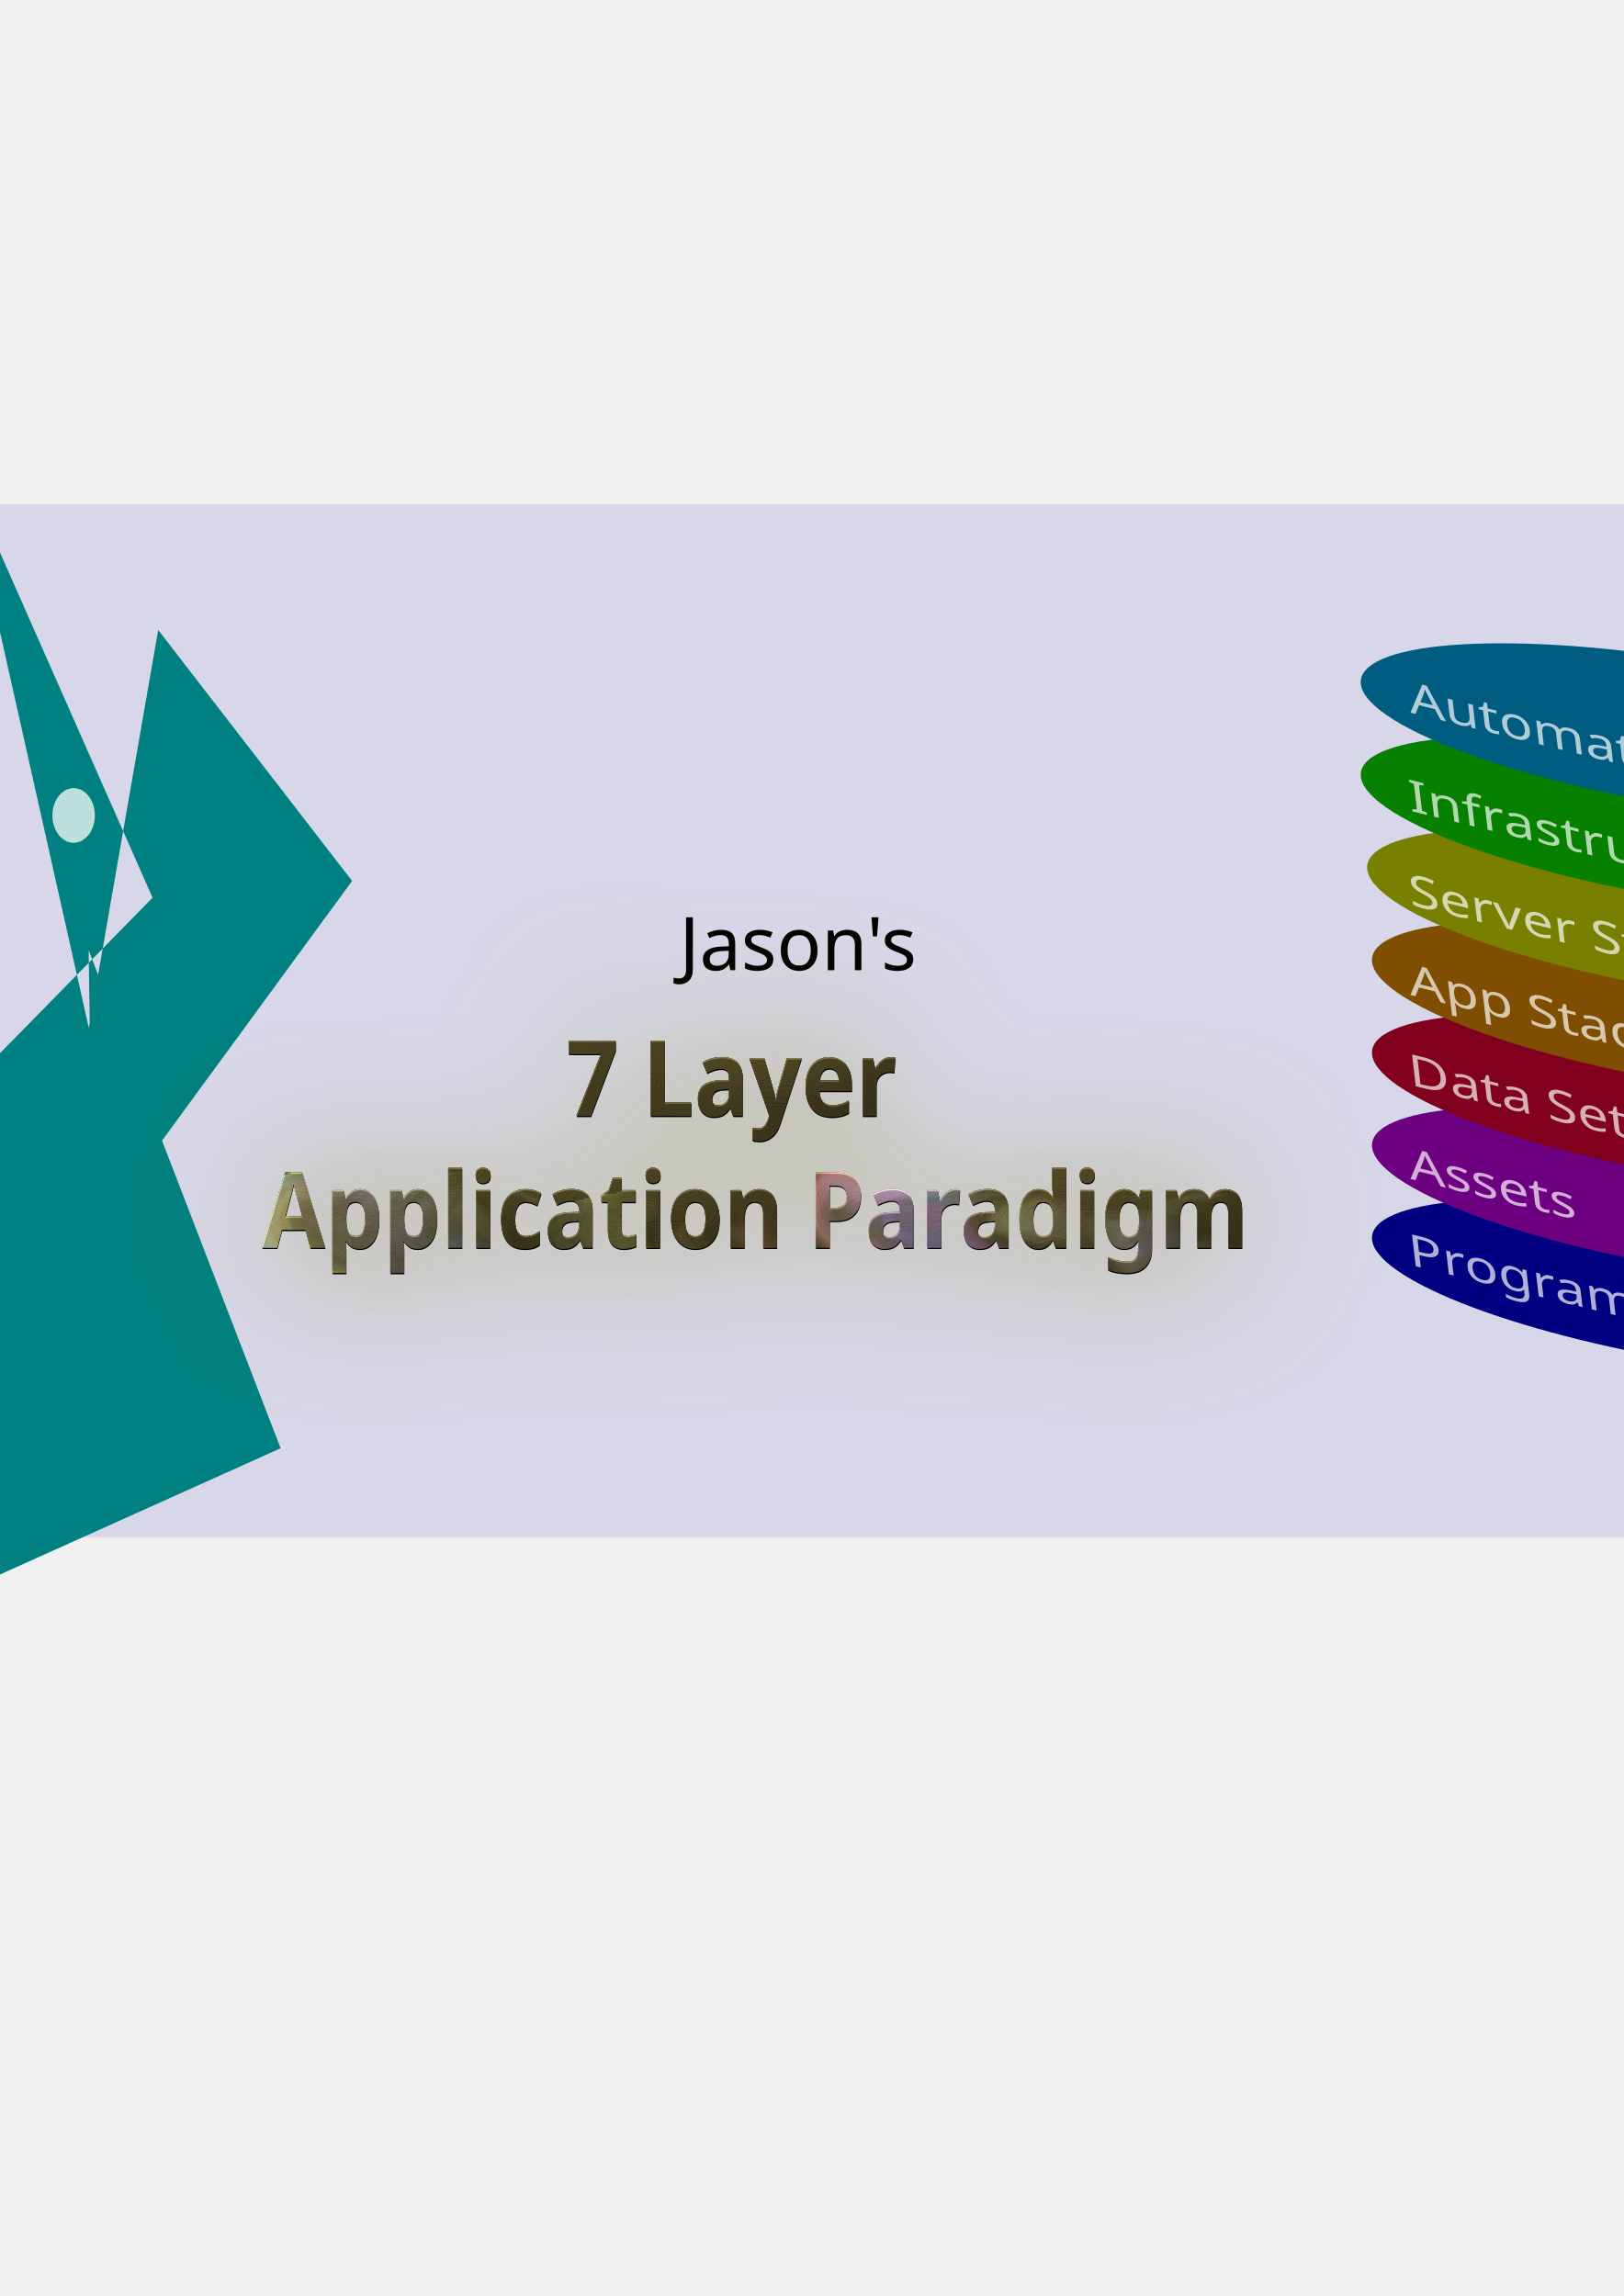
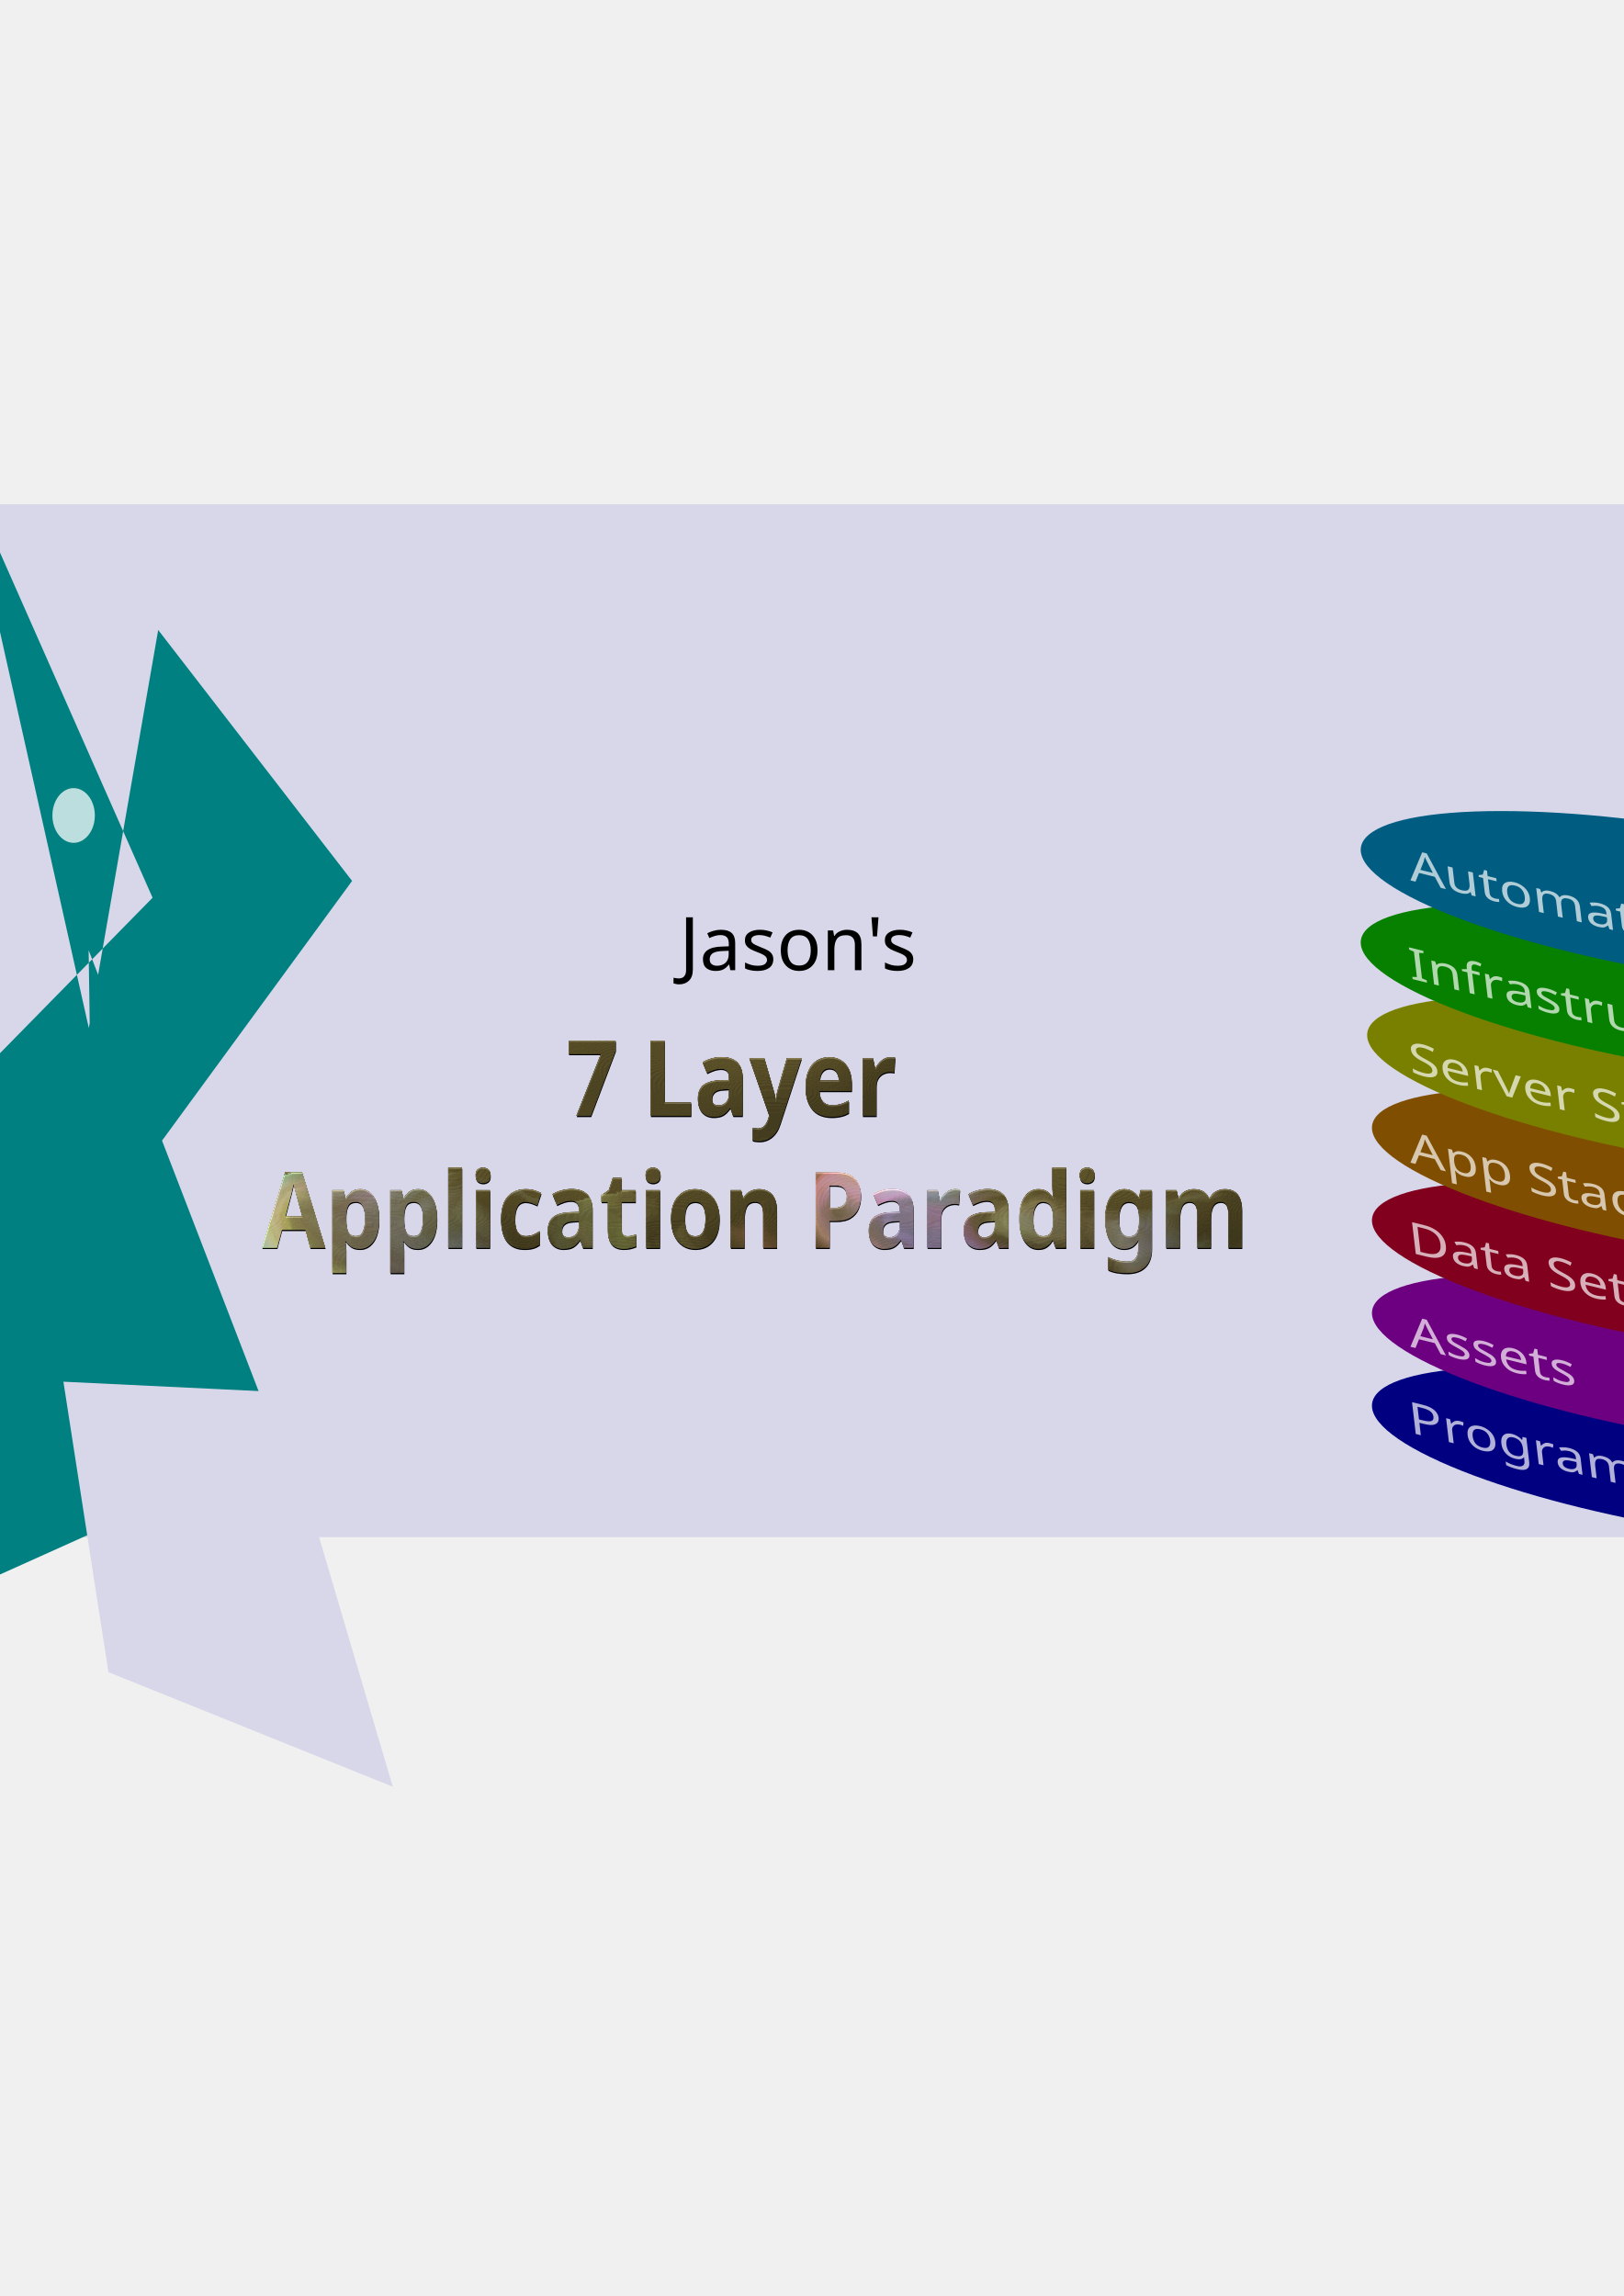
<svg xmlns="http://www.w3.org/2000/svg" xmlns:ns1="http://www.openswatchbook.org/uri/2009/osb" xmlns:xlink="http://www.w3.org/1999/xlink" width="210mm" height="297mm" viewBox="0 0 210 297" version="1.1" id="svg8">
  <defs id="defs2">
+     <linearGradient id="linearGradient4101" ns1:paint="solid">
+       <stop style="stop-color:#000000;stop-opacity:1;" offset="0" id="stop4099" />
+     </linearGradient>
    <linearGradient id="linearGradient5654" ns1:paint="solid">
      <stop style="stop-color:#ffffff;stop-opacity:0.688;" offset="0" id="stop5652" />
    </linearGradient>
    <filter width="1.5" x="-0.25" height="1.5" y="-0.25" style="color-interpolation-filters:sRGB;" id="filter3714">
      <feGaussianBlur result="result8" stdDeviation="3" id="feGaussianBlur3688" />
      <feTurbulence baseFrequency="0.03 0.03" numOctaves="8" type="fractalNoise" result="result7" seed="77" id="feTurbulence3690" />
      <feColorMatrix values="1 0 0 0 0 0 1 0 0 0 0 0 1 0 0 0 0 0 1.6 -0.6 " result="result5" id="feColorMatrix3692" />
      <feComposite in2="result8" operator="in" in="result7" result="result6" id="feComposite3694" />
      <feDisplacementMap in2="result6" result="result4" scale="60" yChannelSelector="A" xChannelSelector="A" in="result5" id="feDisplacementMap3696" />
      <feConvolveMatrix order="3 3" kernelMatrix="2 0 0 0 4 0 0 0 -2 " targetX="2" targetY="2" divisor="2" result="result9" id="feConvolveMatrix3698" />
      <feComposite in2="SourceGraphic" operator="atop" in="result9" result="result10" id="feComposite3700" />
      <feBlend in2="result10" mode="darken" result="fbSourceGraphic" id="feBlend3702" />
      <feGaussianBlur result="result0" in="fbSourceGraphic" stdDeviation="5" id="feGaussianBlur3704" />
      <feSpecularLighting specularExponent="25" specularConstant="1" surfaceScale="5" lighting-color="rgb(242,215,108)" result="result1" in="result0" id="feSpecularLighting3708">
        <feDistantLight azimuth="235" elevation="60" id="feDistantLight3706" />
      </feSpecularLighting>
      <feComposite operator="in" result="result2" in="result1" in2="fbSourceGraphic" id="feComposite3710" />
      <feComposite k3="1" k2="1" operator="arithmetic" result="result4" in="fbSourceGraphic" in2="result2" id="feComposite3712" />
    </filter>
    <filter width="1.5" x="-0.25" height="1.5" y="-0.25" style="color-interpolation-filters:sRGB;" id="filter2033">
      <feGaussianBlur result="result8" stdDeviation="3" id="feGaussianBlur2007" />
      <feTurbulence baseFrequency="0.03 0.03" numOctaves="8" type="fractalNoise" result="result7" seed="77" id="feTurbulence2009" />
      <feColorMatrix values="1 0 0 0 0 0 1 0 0 0 0 0 1 0 0 0 0 0 1.6 -0.6 " result="result5" id="feColorMatrix2011" />
      <feComposite in2="result8" operator="in" in="result7" result="result6" id="feComposite2013" />
      <feDisplacementMap in2="result6" result="result4" scale="60" yChannelSelector="A" xChannelSelector="A" in="result5" id="feDisplacementMap2015" />
      <feConvolveMatrix order="3 3" kernelMatrix="2 0 0 0 4 0 0 0 -2 " targetX="2" targetY="2" divisor="2" result="result9" id="feConvolveMatrix2017" />
      <feComposite in2="SourceGraphic" operator="atop" in="result9" result="result10" id="feComposite2019" />
      <feBlend in2="result10" mode="darken" result="fbSourceGraphic" id="feBlend2021" />
      <feGaussianBlur result="result0" in="fbSourceGraphic" stdDeviation="5" id="feGaussianBlur2023" />
      <feSpecularLighting specularExponent="25" specularConstant="1" surfaceScale="5" lighting-color="rgb(242,215,108)" result="result1" in="result0" id="feSpecularLighting2027">
        <feDistantLight azimuth="235" elevation="60" id="feDistantLight2025" />
      </feSpecularLighting>
      <feComposite operator="in" result="result2" in="result1" in2="fbSourceGraphic" id="feComposite2029" />
      <feComposite k3="1" k2="1" operator="arithmetic" result="result4" in="fbSourceGraphic" in2="result2" id="feComposite2031" />
    </filter>
-     <linearGradient xlink:href="#linearGradient5654" id="linearGradient3631" gradientUnits="userSpaceOnUse" x1="122.028" y1="135.126" x2="171.582" y2="135.126" />
    <filter style="color-interpolation-filters:sRGB" id="filter4009" x="-0.136" width="1.272" y="-0.744" height="2.489">
      <feGaussianBlur stdDeviation="8.654" id="feGaussianBlur4011" />
    </filter>
+     <linearGradient xlink:href="#linearGradient5654" id="linearGradient4073" gradientUnits="userSpaceOnUse" x1="122.028" y1="135.126" x2="171.582" y2="135.126" />
  </defs>
  <g id="layer1" style="display:inline">
    <rect style="fill:#d7d7e9;fill-opacity:1;stroke-width:0.246" id="rect5604" width="285.75" height="133.615" x="-30.427" y="65.225" />
    <rect id="rect3792" width="222.448" height="109.447" x="-4.677" y="60.894" style="fill:none;fill-opacity:1;stroke-width:0.265" />
-     <g id="g5541" transform="matrix(1.956497,0,0,2.101839,-94.31229,-104.2965)">
-       <path transform="matrix(0.6253211,0,0,0.9795797,21.28315,15.53329)" d="m 52.872,112.396 -0.45,-17.899 20.294,31.29 -44.443,11.883 2.838,-33.226 -11.623,-17.321 -5.127,21.011 24.678,-0.042 1.446,-5.568 18.696,-11.324 -19.951,-26.826 13.213,35.016 7.333,-25.011 20.497,15.766 z" id="path4613" style="fill:#008080;stroke-width:0.265" />
-       <ellipse ry="1.684" rx="1.403" cy="99.809" cx="53.072" id="path5537" style="fill:#ffffff;fill-opacity:0.742;stroke-width:0.265" />
+     <g id="g5541" transform="matrix(1.956497,0,0,2.101839,-94.31229,-104.2965)" style="stroke:none;stroke-opacity:1">
+       <path transform="matrix(0.6253211,0,0,0.9795797,21.28315,15.53329)" d="m 52.872,112.396 -0.45,-17.899 20.294,31.29 -44.443,11.883 2.838,-33.226 -11.623,-17.321 -5.127,21.011 24.678,-0.042 1.446,-5.568 18.696,-11.324 -19.951,-26.826 13.213,35.016 7.333,-25.011 20.497,15.766 z" id="path4613" style="fill:#008080;stroke-width:0.265;stroke:none;stroke-opacity:1" />
+       <ellipse ry="1.684" rx="1.403" cy="99.809" cx="53.072" id="path5537" style="fill:#ffffff;fill-opacity:0.742;stroke-width:0.265;stroke:none;stroke-opacity:1" />
    </g>
    <text id="text3686" y="125.504" x="87.86" style="font-style:normal;font-variant:normal;font-weight:normal;font-stretch:normal;font-size:12.788px;line-height:7.493px;font-family:Comfortaa;-inkscape-font-specification:'Comfortaa, Normal';font-variant-ligatures:normal;font-variant-caps:normal;font-variant-numeric:normal;font-feature-settings:normal;text-align:start;letter-spacing:0px;word-spacing:0px;writing-mode:lr-tb;text-anchor:start;fill:#000000;fill-opacity:1;stroke:none;stroke-width:0.3" xml:space="preserve">
      <tspan style="font-style:normal;font-variant:normal;font-weight:normal;font-stretch:normal;font-size:9.591px;font-family:Comfortaa;-inkscape-font-specification:'Comfortaa, Normal';font-variant-ligatures:normal;font-variant-caps:normal;font-variant-numeric:normal;font-feature-settings:normal;text-align:start;writing-mode:lr-tb;text-anchor:start;stroke-width:0.3" y="125.504" x="87.86" id="tspan3684">Jason's</tspan>
    </text>
-     <g id="g5739" transform="translate(30.1625,4.7625)">
+     <g id="g5739" transform="translate(30.1625,26.45834)">
      <g transform="translate(28.575,5.027083)" id="g5602">
        <ellipse style="fill:#000080;fill-opacity:1;stroke-width:0.182" id="path5581" cx="163.002" cy="359.976" rx="34.68" ry="26.769" transform="matrix(-1,0,0.8998763,0.4361451,0,0)" />
        <ellipse transform="matrix(-1,0,0.8998763,0.4361451,0,0)" ry="26.769" rx="34.68" cy="332.501" cx="138.277" id="ellipse5583" style="fill:#6d0080;fill-opacity:1;stroke-width:0.182" />
        <ellipse style="fill:#80001e;fill-opacity:1;stroke-width:0.182" id="ellipse5585" cx="113.553" cy="305.025" rx="34.68" ry="26.769" transform="matrix(-1,0,0.8998763,0.4361451,0,0)" />
        <ellipse transform="matrix(-1,0,0.8998763,0.4361451,0,0)" ry="26.769" rx="34.68" cy="277.55" cx="88.829" id="ellipse5587" style="fill:#804e00;fill-opacity:1;stroke-width:0.182" />
        <ellipse style="fill:#798000;fill-opacity:1;stroke-width:0.182" id="ellipse5589" cx="64.727" cy="250.075" rx="34.68" ry="26.769" transform="matrix(-1,0,0.8998763,0.4361451,0,0)" />
        <ellipse transform="matrix(-1,0,0.8998763,0.4361451,0,0)" ry="26.769" rx="34.68" cy="222.599" cx="40.833" id="ellipse5591" style="fill:#078000;fill-opacity:1;stroke-width:0.182" />
        <ellipse style="fill:#005c80;fill-opacity:1;stroke-width:0.182" id="ellipse5593" cx="16.109" cy="195.124" rx="34.68" ry="26.769" transform="matrix(-1,0,0.8998763,0.4361451,0,0)" />
      </g>
      <text transform="matrix(1.134373,0.2780088,0.1062672,0.9075882,0,0)" id="text5608" y="56.847" x="128.893" style="font-style:normal;font-weight:normal;font-size:6.35px;line-height:4.623px;font-family:sans-serif;letter-spacing:0px;word-spacing:0px;fill:#000000;fill-opacity:1;stroke:none;stroke-width:0.185" xml:space="preserve">
        <tspan style="font-size:6.35px;fill:#ffffff;fill-opacity:0.686;stroke-width:0.185" y="56.847" x="128.893" id="tspan5606">Automation</tspan>
      </text>
      <text xml:space="preserve" style="font-style:normal;font-weight:normal;font-size:6.35px;line-height:4.623px;font-family:sans-serif;letter-spacing:0px;word-spacing:0px;fill:#000000;fill-opacity:1;stroke:none;stroke-width:0.185" x="127.544" y="71.253" id="text5630" transform="matrix(1.134373,0.2780088,0.1062672,0.9075882,0,0)">
        <tspan id="tspan5628" x="127.544" y="71.253" style="font-size:6.35px;fill:#ffffff;fill-opacity:0.686;stroke-width:0.185">Infrastructure</tspan>
      </text>
      <text transform="matrix(1.134373,0.2780088,0.1062672,0.9075882,0,0)" id="text5634" y="85.059" x="126.25" style="font-style:normal;font-weight:normal;font-size:6.35px;line-height:4.623px;font-family:sans-serif;letter-spacing:0px;word-spacing:0px;fill:#000000;fill-opacity:1;stroke:none;stroke-width:0.185" xml:space="preserve">
        <tspan style="font-size:6.35px;fill:#ffffff;fill-opacity:0.686;stroke-width:0.185" y="85.059" x="126.25" id="tspan5632">Server Stack</tspan>
      </text>
      <text xml:space="preserve" style="font-style:normal;font-weight:normal;font-size:6.35px;line-height:4.623px;font-family:sans-serif;letter-spacing:0px;word-spacing:0px;fill:#000000;fill-opacity:1;stroke:none;stroke-width:0.185" x="125.013" y="98.265" id="text5638" transform="matrix(1.134373,0.2780088,0.1062672,0.9075882,0,0)">
        <tspan id="tspan5636" x="125.013" y="98.265" style="font-size:6.35px;fill:#ffffff;fill-opacity:0.686;stroke-width:0.185">App Stack</tspan>
      </text>
      <text transform="matrix(1.134373,0.2780088,0.1062672,0.9075882,0,0)" id="text5642" y="111.471" x="123.776" style="font-style:normal;font-weight:normal;font-size:6.35px;line-height:4.623px;font-family:sans-serif;letter-spacing:0px;word-spacing:0px;fill:#000000;fill-opacity:1;stroke:none;stroke-width:0.185" xml:space="preserve">
        <tspan style="font-size:6.35px;fill:#ffffff;fill-opacity:0.686;stroke-width:0.185" y="111.471" x="123.776" id="tspan5640">Data Sets</tspan>
      </text>
      <text xml:space="preserve" style="font-style:normal;font-weight:normal;font-size:6.35px;line-height:4.623px;font-family:sans-serif;letter-spacing:0px;word-spacing:0px;fill:#000000;fill-opacity:1;stroke:none;stroke-width:0.185" x="122.483" y="125.278" id="text5646" transform="matrix(1.134373,0.2780088,0.1062672,0.9075882,0,0)">
        <tspan id="tspan5644" x="122.483" y="125.278" style="font-size:6.35px;fill:#ffffff;fill-opacity:0.686;stroke-width:0.185">Assets</tspan>
      </text>
-       <text transform="matrix(1.134373,0.2780088,0.1062672,0.9075882,0,0)" id="text5650" y="137.883" x="121.302" style="font-style:normal;font-weight:normal;font-size:6.35px;line-height:4.623px;font-family:sans-serif;letter-spacing:0px;word-spacing:0px;fill:url(#linearGradient3631);fill-opacity:1;stroke:none;stroke-width:0.185" xml:space="preserve">
-         <tspan style="font-size:6.35px;fill:url(#linearGradient3631);fill-opacity:1;stroke-width:0.185" y="137.883" x="121.302" id="tspan5648">Program Flow</tspan>
+       <text transform="matrix(1.134373,0.2780088,0.1062672,0.9075882,0,0)" id="text5650" y="137.883" x="121.302" style="font-style:normal;font-weight:normal;font-size:6.35px;line-height:4.623px;font-family:sans-serif;letter-spacing:0px;word-spacing:0px;fill:url(#linearGradient4073);fill-opacity:1;stroke:none;stroke-width:0.185" xml:space="preserve">
+         <tspan style="font-size:6.35px;fill:url(#linearGradient4073);fill-opacity:1;stroke-width:0.185" y="137.883" x="121.302" id="tspan5648">Program Flow</tspan>
      </text>
    </g>
+     <path style="fill:#d7d7e9;stroke:none;stroke-width:0.265px;stroke-linecap:butt;stroke-linejoin:miter;stroke-opacity:1;fill-opacity:1" d="M 14.023,216.302 8.202,178.731 35.719,180.054 50.8,231.119 Z" id="path4075" />
  </g>
-   <g id="layer2" style="display:inline;opacity:1">
+   <g id="layer2" style="display:none;opacity:0.5">
    <text transform="scale(0.9319513,1.073017)" id="text1983" y="134.665" x="113.144" style="font-style:normal;font-weight:normal;font-size:12.7px;line-height:7.013px;font-family:sans-serif;letter-spacing:0px;word-spacing:0px;opacity:0.97;fill:#928e1c;fill-opacity:1;stroke:none;stroke-width:0.281;filter:url(#filter4009)" xml:space="preserve">
      <tspan style="font-weight:bold;font-size:12.7px;line-height:15.904px;text-align:center;text-anchor:middle;fill:#928e1c;fill-opacity:1;stroke-width:0.281" y="134.665" x="113.144" id="tspan1979">7 Layer</tspan>
      <tspan id="tspan1981" style="font-weight:bold;font-size:12.7px;line-height:15.904px;text-align:center;text-anchor:middle;fill:#928e1c;fill-opacity:1;stroke-width:0.281" y="150.569" x="113.144">Application Paradigm</tspan>
    </text>
  </g>
  <g style="display:inline;opacity:1" id="g3923">
    <text xml:space="preserve" style="font-style:normal;font-weight:normal;font-size:12.7px;line-height:7.013px;font-family:sans-serif;letter-spacing:0px;word-spacing:0px;opacity:1;fill:#000000;fill-opacity:1;stroke:none;stroke-width:0.281" x="113.144" y="134.665" id="text3921" transform="scale(0.9319513,1.073017)">
      <tspan id="tspan3917" x="113.144" y="134.665" style="font-weight:bold;font-size:12.7px;line-height:15.904px;text-align:center;text-anchor:middle;fill:#000000;fill-opacity:1;stroke-width:0.281">7 Layer</tspan>
      <tspan x="113.144" y="150.569" style="font-weight:bold;font-size:12.7px;line-height:15.904px;text-align:center;text-anchor:middle;fill:#000000;fill-opacity:1;stroke-width:0.281" id="tspan3919">Application Paradigm</tspan>
    </text>
  </g>
  <g id="layer3" style="display:inline;opacity:0.837">
    <text xml:space="preserve" style="font-style:normal;font-weight:normal;font-size:12.7px;line-height:7.013px;font-family:sans-serif;letter-spacing:0px;word-spacing:0px;display:inline;fill:#000000;fill-opacity:1;stroke:none;stroke-width:0.281;filter:url(#filter2033)" x="113.091" y="134.508" id="text1925" transform="scale(0.9319512,1.073017)">
      <tspan id="tspan1923" x="113.091" y="134.508" style="font-weight:bold;font-size:12.7px;line-height:15.904px;text-align:center;text-anchor:middle;stroke-width:0.281">7 Layer</tspan>
      <tspan x="113.091" y="150.412" style="font-weight:bold;font-size:12.7px;line-height:15.904px;text-align:center;text-anchor:middle;stroke-width:0.281" id="tspan1927">Application Paradigm</tspan>
    </text>
  </g>
-   <g id="g4025" style="display:inline;opacity:0.241">
+   <g id="g4025" style="display:inline;opacity:0.114">
    <text transform="scale(0.9319513,1.073017)" id="text4023" y="134.665" x="113.144" style="font-style:normal;font-weight:normal;font-size:12.7px;line-height:7.013px;font-family:sans-serif;letter-spacing:0px;word-spacing:0px;opacity:1;fill:#000000;fill-opacity:1;stroke:none;stroke-width:0.281" xml:space="preserve">
      <tspan style="font-weight:bold;font-size:12.7px;line-height:15.904px;text-align:center;text-anchor:middle;fill:#000000;fill-opacity:1;stroke-width:0.281" y="134.665" x="113.144" id="tspan4019">7 Layer</tspan>
      <tspan id="tspan4021" style="font-weight:bold;font-size:12.7px;line-height:15.904px;text-align:center;text-anchor:middle;fill:#000000;fill-opacity:1;stroke-width:0.281" y="150.569" x="113.144">Application Paradigm</tspan>
    </text>
  </g>
</svg>
